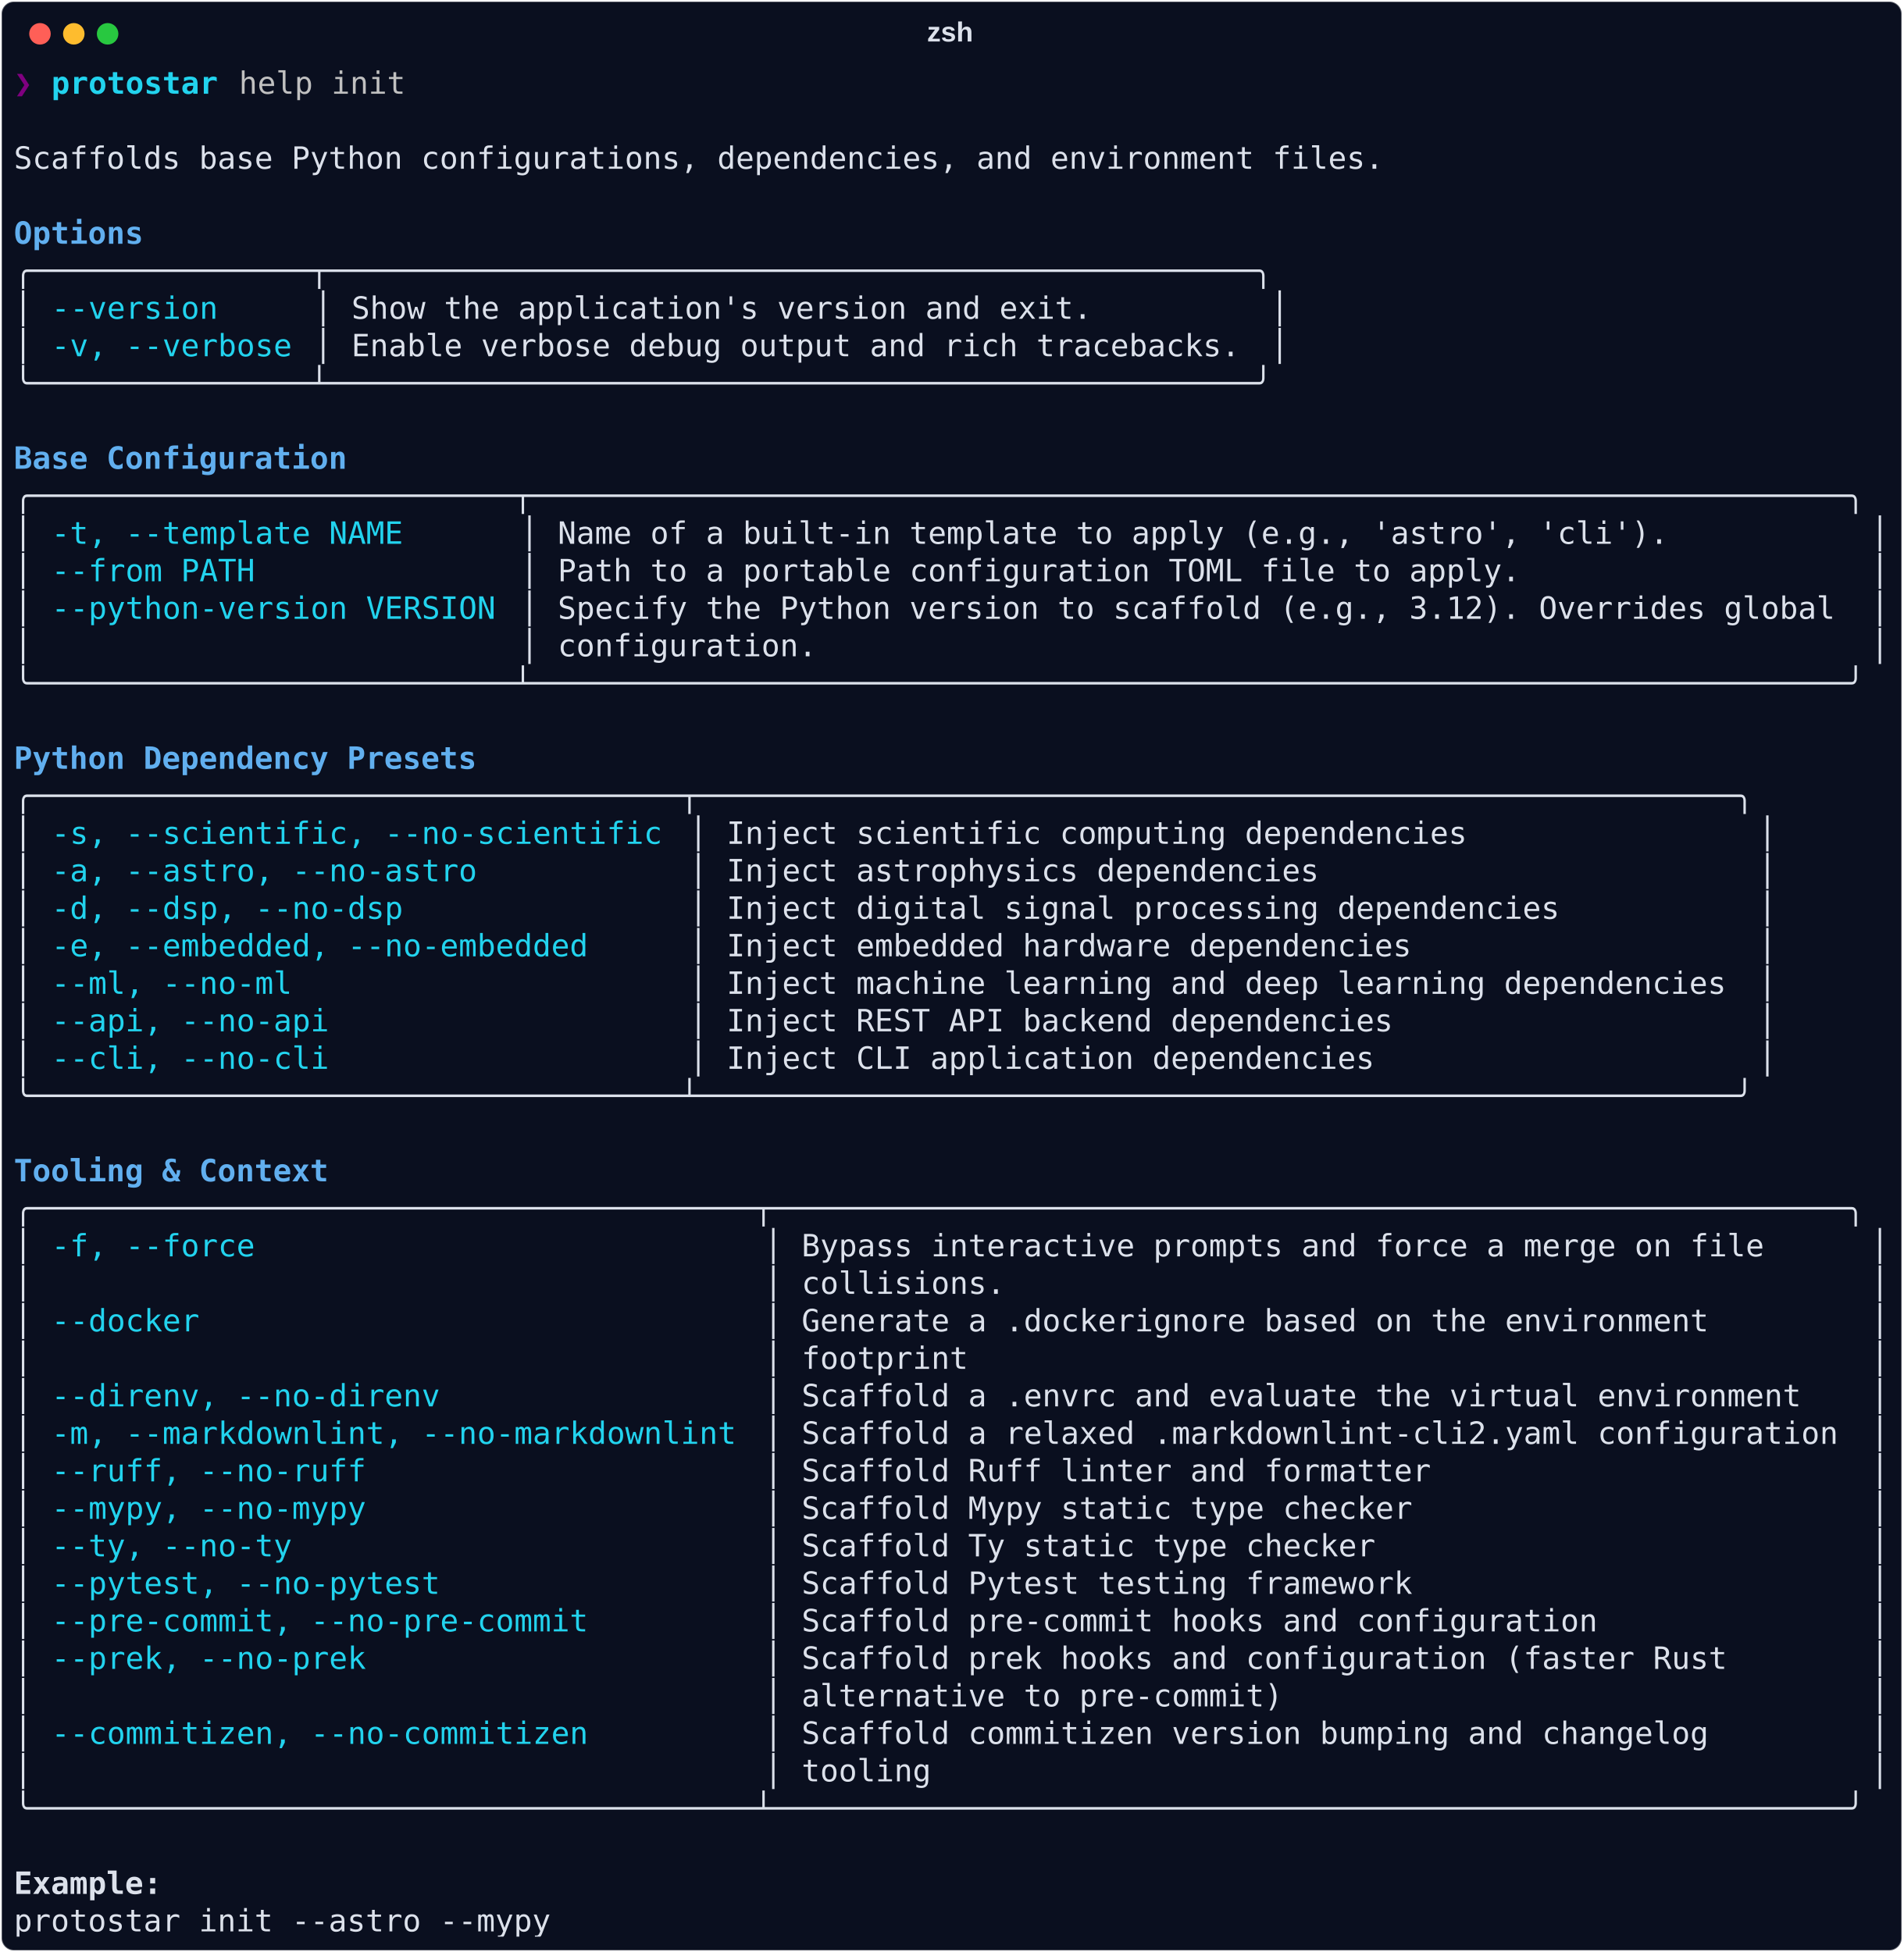
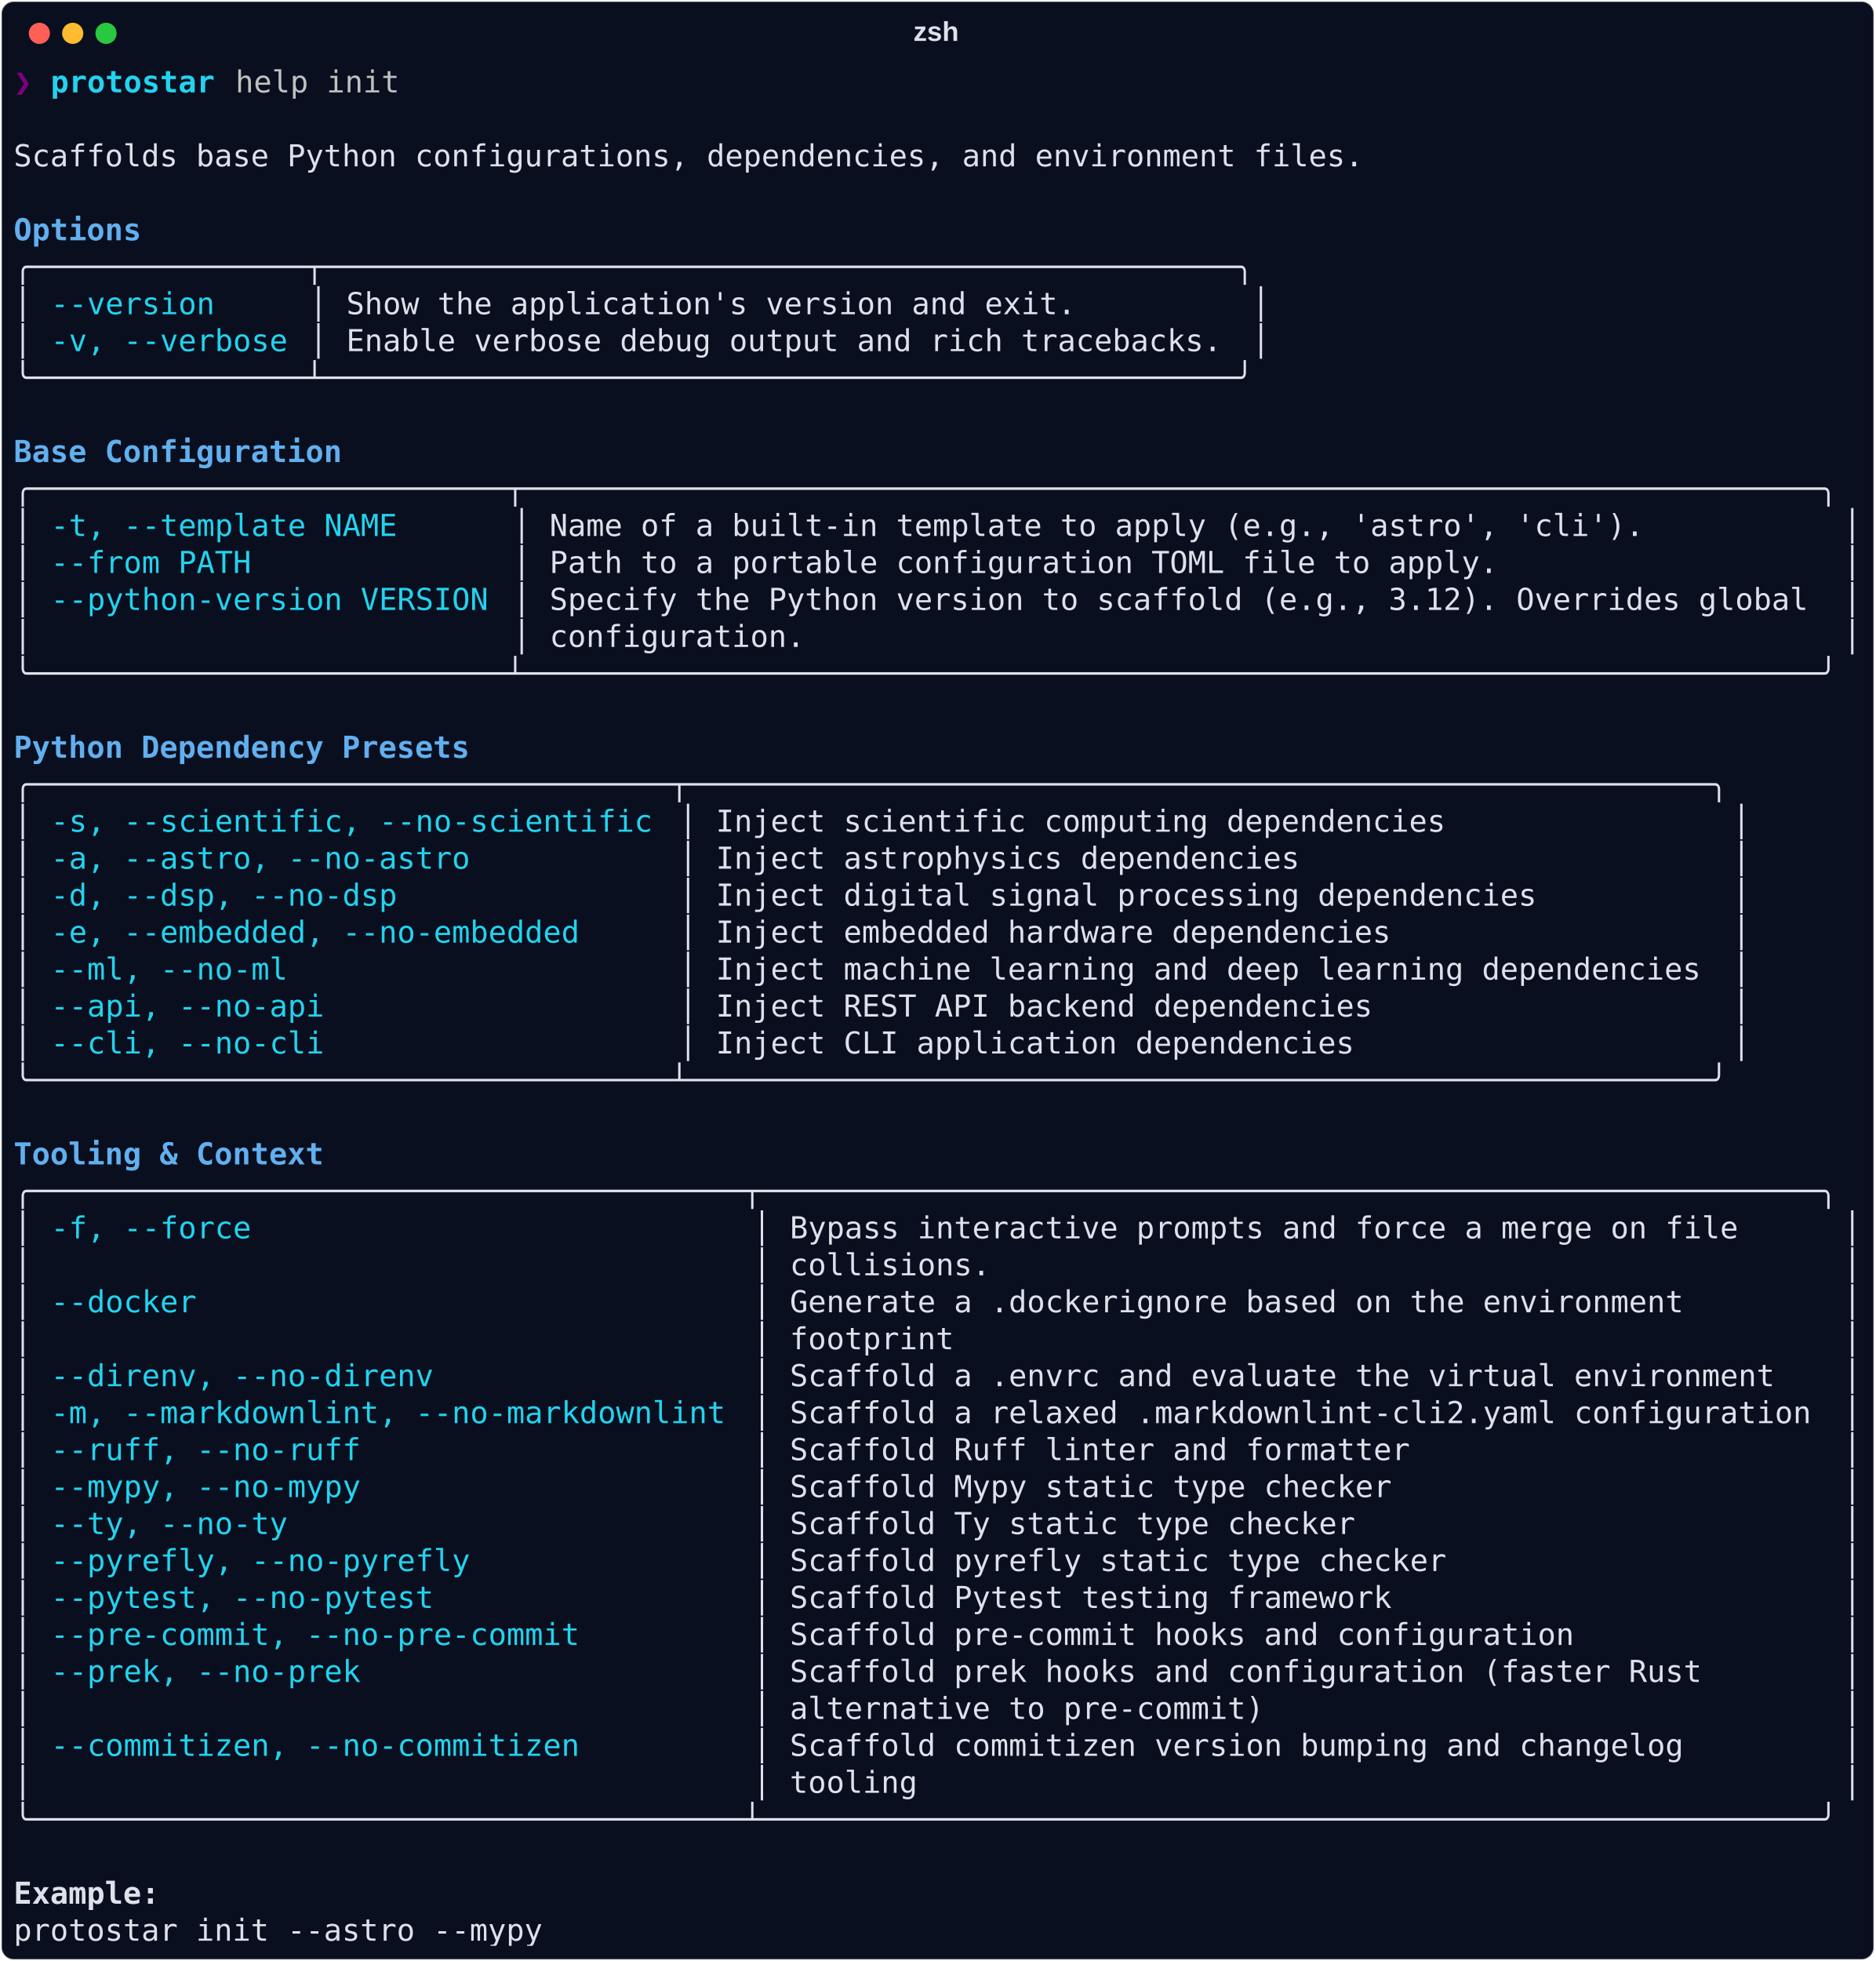
- <svg xmlns="http://www.w3.org/2000/svg" class="rich-terminal" viewBox="0 0 1238 1270.0">
+ <svg xmlns="http://www.w3.org/2000/svg" class="rich-terminal" viewBox="0 0 1238 1294.4">
  <style>

    @font-face {
        font-family: "Fira Code";
        src: local("FiraCode-Regular"),
                url("https://cdnjs.cloudflare.com/ajax/libs/firacode/6.2.0/woff2/FiraCode-Regular.woff2") format("woff2"),
                url("https://cdnjs.cloudflare.com/ajax/libs/firacode/6.2.0/woff/FiraCode-Regular.woff") format("woff");
        font-style: normal;
        font-weight: 400;
    }
    @font-face {
        font-family: "Fira Code";
        src: local("FiraCode-Bold"),
                url("https://cdnjs.cloudflare.com/ajax/libs/firacode/6.2.0/woff2/FiraCode-Bold.woff2") format("woff2"),
                url("https://cdnjs.cloudflare.com/ajax/libs/firacode/6.2.0/woff/FiraCode-Bold.woff") format("woff");
        font-style: bold;
        font-weight: 700;
    }

    .cli_init_help-matrix {
        font-family: Fira Code, monospace;
        font-size: 20px;
        line-height: 24.4px;
        font-variant-east-asian: full-width;
    }

    .cli_init_help-title {
        font-size: 18px;
        font-weight: bold;
        font-family: arial;
    }

    .cli_init_help-r1 { fill: #800080;font-weight: bold }
.cli_init_help-r2 { fill: #22d3ee;font-weight: bold }
.cli_init_help-r3 { fill: #c0c0c0 }
.cli_init_help-r4 { fill: #dce1eb }
.cli_init_help-r5 { fill: #61afef;font-weight: bold }
.cli_init_help-r6 { fill: #22d3ee }
.cli_init_help-r7 { fill: #dce1eb;font-weight: bold }
    </style>
  <defs>
    <clipPath id="cli_init_help-clip-terminal">
-       <rect x="0" y="0" width="1219.0" height="1219.0" />
+       <rect x="0" y="0" width="1219.0" height="1243.4" />
    </clipPath>
    <clipPath id="cli_init_help-line-0">
      <rect x="0" y="1.5" width="1220" height="24.65" />
    </clipPath>
    <clipPath id="cli_init_help-line-1">
      <rect x="0" y="25.9" width="1220" height="24.65" />
    </clipPath>
    <clipPath id="cli_init_help-line-2">
      <rect x="0" y="50.3" width="1220" height="24.65" />
    </clipPath>
    <clipPath id="cli_init_help-line-3">
      <rect x="0" y="74.7" width="1220" height="24.65" />
    </clipPath>
    <clipPath id="cli_init_help-line-4">
      <rect x="0" y="99.1" width="1220" height="24.65" />
    </clipPath>
    <clipPath id="cli_init_help-line-5">
      <rect x="0" y="123.5" width="1220" height="24.65" />
    </clipPath>
    <clipPath id="cli_init_help-line-6">
      <rect x="0" y="147.9" width="1220" height="24.65" />
    </clipPath>
    <clipPath id="cli_init_help-line-7">
      <rect x="0" y="172.3" width="1220" height="24.65" />
    </clipPath>
    <clipPath id="cli_init_help-line-8">
      <rect x="0" y="196.7" width="1220" height="24.65" />
    </clipPath>
    <clipPath id="cli_init_help-line-9">
      <rect x="0" y="221.1" width="1220" height="24.65" />
    </clipPath>
    <clipPath id="cli_init_help-line-10">
      <rect x="0" y="245.5" width="1220" height="24.65" />
    </clipPath>
    <clipPath id="cli_init_help-line-11">
      <rect x="0" y="269.9" width="1220" height="24.65" />
    </clipPath>
    <clipPath id="cli_init_help-line-12">
      <rect x="0" y="294.3" width="1220" height="24.65" />
    </clipPath>
    <clipPath id="cli_init_help-line-13">
      <rect x="0" y="318.7" width="1220" height="24.65" />
    </clipPath>
    <clipPath id="cli_init_help-line-14">
      <rect x="0" y="343.1" width="1220" height="24.65" />
    </clipPath>
    <clipPath id="cli_init_help-line-15">
      <rect x="0" y="367.5" width="1220" height="24.65" />
    </clipPath>
    <clipPath id="cli_init_help-line-16">
      <rect x="0" y="391.9" width="1220" height="24.65" />
    </clipPath>
    <clipPath id="cli_init_help-line-17">
      <rect x="0" y="416.3" width="1220" height="24.65" />
    </clipPath>
    <clipPath id="cli_init_help-line-18">
      <rect x="0" y="440.7" width="1220" height="24.65" />
    </clipPath>
    <clipPath id="cli_init_help-line-19">
      <rect x="0" y="465.1" width="1220" height="24.65" />
    </clipPath>
    <clipPath id="cli_init_help-line-20">
      <rect x="0" y="489.5" width="1220" height="24.65" />
    </clipPath>
    <clipPath id="cli_init_help-line-21">
      <rect x="0" y="513.9" width="1220" height="24.65" />
    </clipPath>
    <clipPath id="cli_init_help-line-22">
      <rect x="0" y="538.3" width="1220" height="24.65" />
    </clipPath>
    <clipPath id="cli_init_help-line-23">
      <rect x="0" y="562.7" width="1220" height="24.65" />
    </clipPath>
    <clipPath id="cli_init_help-line-24">
      <rect x="0" y="587.1" width="1220" height="24.65" />
    </clipPath>
    <clipPath id="cli_init_help-line-25">
      <rect x="0" y="611.5" width="1220" height="24.65" />
    </clipPath>
    <clipPath id="cli_init_help-line-26">
      <rect x="0" y="635.9" width="1220" height="24.65" />
    </clipPath>
    <clipPath id="cli_init_help-line-27">
      <rect x="0" y="660.3" width="1220" height="24.65" />
    </clipPath>
    <clipPath id="cli_init_help-line-28">
      <rect x="0" y="684.7" width="1220" height="24.65" />
    </clipPath>
    <clipPath id="cli_init_help-line-29">
      <rect x="0" y="709.1" width="1220" height="24.65" />
    </clipPath>
    <clipPath id="cli_init_help-line-30">
      <rect x="0" y="733.5" width="1220" height="24.65" />
    </clipPath>
    <clipPath id="cli_init_help-line-31">
      <rect x="0" y="757.9" width="1220" height="24.65" />
    </clipPath>
    <clipPath id="cli_init_help-line-32">
      <rect x="0" y="782.3" width="1220" height="24.65" />
    </clipPath>
    <clipPath id="cli_init_help-line-33">
      <rect x="0" y="806.7" width="1220" height="24.65" />
    </clipPath>
    <clipPath id="cli_init_help-line-34">
      <rect x="0" y="831.1" width="1220" height="24.65" />
    </clipPath>
    <clipPath id="cli_init_help-line-35">
      <rect x="0" y="855.5" width="1220" height="24.65" />
    </clipPath>
    <clipPath id="cli_init_help-line-36">
      <rect x="0" y="879.9" width="1220" height="24.65" />
    </clipPath>
    <clipPath id="cli_init_help-line-37">
      <rect x="0" y="904.3" width="1220" height="24.65" />
    </clipPath>
    <clipPath id="cli_init_help-line-38">
      <rect x="0" y="928.7" width="1220" height="24.65" />
    </clipPath>
    <clipPath id="cli_init_help-line-39">
      <rect x="0" y="953.1" width="1220" height="24.65" />
    </clipPath>
    <clipPath id="cli_init_help-line-40">
      <rect x="0" y="977.5" width="1220" height="24.65" />
    </clipPath>
    <clipPath id="cli_init_help-line-41">
      <rect x="0" y="1001.9" width="1220" height="24.65" />
    </clipPath>
    <clipPath id="cli_init_help-line-42">
      <rect x="0" y="1026.3" width="1220" height="24.65" />
    </clipPath>
    <clipPath id="cli_init_help-line-43">
      <rect x="0" y="1050.7" width="1220" height="24.65" />
    </clipPath>
    <clipPath id="cli_init_help-line-44">
      <rect x="0" y="1075.1" width="1220" height="24.65" />
    </clipPath>
    <clipPath id="cli_init_help-line-45">
      <rect x="0" y="1099.5" width="1220" height="24.65" />
    </clipPath>
    <clipPath id="cli_init_help-line-46">
      <rect x="0" y="1123.9" width="1220" height="24.65" />
    </clipPath>
    <clipPath id="cli_init_help-line-47">
      <rect x="0" y="1148.3" width="1220" height="24.65" />
    </clipPath>
    <clipPath id="cli_init_help-line-48">
      <rect x="0" y="1172.7" width="1220" height="24.65" />
    </clipPath>
+     <clipPath id="cli_init_help-line-49">
+       <rect x="0" y="1197.1" width="1220" height="24.65" />
+     </clipPath>
  </defs>
-   <rect fill="#0a0f1f" stroke="rgba(255,255,255,0.35)" stroke-width="1" x="1" y="1" width="1236" height="1268" rx="8" />
+   <rect fill="#0a0f1f" stroke="rgba(255,255,255,0.35)" stroke-width="1" x="1" y="1" width="1236" height="1292.4" rx="8" />
  <text class="cli_init_help-title" fill="#dce1eb" text-anchor="middle" x="618" y="27">zsh</text>
  <g transform="translate(26,22)">
    <circle cx="0" cy="0" r="7" fill="#ff5f57" />
    <circle cx="22" cy="0" r="7" fill="#febc2e" />
    <circle cx="44" cy="0" r="7" fill="#28c840" />
  </g>
  <g transform="translate(9, 41)" clip-path="url(#cli_init_help-clip-terminal)">
    <g class="cli_init_help-matrix">
      <text class="cli_init_help-r1" x="0" y="20" textLength="24.4" clip-path="url(#cli_init_help-line-0)">❯ </text>
      <text class="cli_init_help-r2" x="24.4" y="20" textLength="122" clip-path="url(#cli_init_help-line-0)">protostar </text>
      <text class="cli_init_help-r3" x="146.4" y="20" textLength="109.8" clip-path="url(#cli_init_help-line-0)">help init</text>
      <text class="cli_init_help-r4" x="1220" y="20" textLength="12.2" clip-path="url(#cli_init_help-line-0)">
</text>
      <text class="cli_init_help-r4" x="1220" y="44.4" textLength="12.2" clip-path="url(#cli_init_help-line-1)">
</text>
      <text class="cli_init_help-r4" x="0" y="68.8" textLength="902.8" clip-path="url(#cli_init_help-line-2)">Scaffolds base Python configurations, dependencies, and environment files.</text>
      <text class="cli_init_help-r4" x="1220" y="68.8" textLength="12.2" clip-path="url(#cli_init_help-line-2)">
</text>
      <text class="cli_init_help-r4" x="1220" y="93.2" textLength="12.2" clip-path="url(#cli_init_help-line-3)">
</text>
      <text class="cli_init_help-r5" x="0" y="117.6" textLength="829.6" clip-path="url(#cli_init_help-line-4)">Options                                                             </text>
      <text class="cli_init_help-r4" x="1220" y="117.6" textLength="12.2" clip-path="url(#cli_init_help-line-4)">
</text>
      <text class="cli_init_help-r4" x="0" y="142" textLength="829.6" clip-path="url(#cli_init_help-line-5)">╭───────────────┬──────────────────────────────────────────────────╮</text>
      <text class="cli_init_help-r4" x="1220" y="142" textLength="12.2" clip-path="url(#cli_init_help-line-5)">
</text>
      <text class="cli_init_help-r4" x="0" y="166.4" textLength="12.2" clip-path="url(#cli_init_help-line-6)">│</text>
      <text class="cli_init_help-r6" x="24.4" y="166.4" textLength="158.6" clip-path="url(#cli_init_help-line-6)">--version    </text>
      <text class="cli_init_help-r4" x="195.2" y="166.4" textLength="12.2" clip-path="url(#cli_init_help-line-6)">│</text>
      <text class="cli_init_help-r4" x="219.6" y="166.4" textLength="585.6" clip-path="url(#cli_init_help-line-6)">Show the application's version and exit.        </text>
      <text class="cli_init_help-r4" x="817.4" y="166.4" textLength="12.2" clip-path="url(#cli_init_help-line-6)">│</text>
      <text class="cli_init_help-r4" x="1220" y="166.4" textLength="12.2" clip-path="url(#cli_init_help-line-6)">
</text>
      <text class="cli_init_help-r4" x="0" y="190.8" textLength="12.2" clip-path="url(#cli_init_help-line-7)">│</text>
      <text class="cli_init_help-r6" x="24.4" y="190.8" textLength="158.6" clip-path="url(#cli_init_help-line-7)">-v, --verbose</text>
      <text class="cli_init_help-r4" x="195.2" y="190.8" textLength="12.2" clip-path="url(#cli_init_help-line-7)">│</text>
      <text class="cli_init_help-r4" x="219.6" y="190.8" textLength="585.6" clip-path="url(#cli_init_help-line-7)">Enable verbose debug output and rich tracebacks.</text>
      <text class="cli_init_help-r4" x="817.4" y="190.8" textLength="12.2" clip-path="url(#cli_init_help-line-7)">│</text>
      <text class="cli_init_help-r4" x="1220" y="190.8" textLength="12.2" clip-path="url(#cli_init_help-line-7)">
</text>
      <text class="cli_init_help-r4" x="0" y="215.2" textLength="829.6" clip-path="url(#cli_init_help-line-8)">╰───────────────┴──────────────────────────────────────────────────╯</text>
      <text class="cli_init_help-r4" x="1220" y="215.2" textLength="12.2" clip-path="url(#cli_init_help-line-8)">
</text>
      <text class="cli_init_help-r4" x="1220" y="239.6" textLength="12.2" clip-path="url(#cli_init_help-line-9)">
</text>
      <text class="cli_init_help-r5" x="0" y="264" textLength="1220" clip-path="url(#cli_init_help-line-10)">Base Configuration                                                                                  </text>
      <text class="cli_init_help-r4" x="1220" y="264" textLength="12.2" clip-path="url(#cli_init_help-line-10)">
</text>
      <text class="cli_init_help-r4" x="0" y="288.4" textLength="1220" clip-path="url(#cli_init_help-line-11)">╭──────────────────────────┬───────────────────────────────────────────────────────────────────────╮</text>
      <text class="cli_init_help-r4" x="1220" y="288.4" textLength="12.2" clip-path="url(#cli_init_help-line-11)">
</text>
      <text class="cli_init_help-r4" x="0" y="312.8" textLength="12.2" clip-path="url(#cli_init_help-line-12)">│</text>
      <text class="cli_init_help-r6" x="24.4" y="312.8" textLength="292.8" clip-path="url(#cli_init_help-line-12)">-t, --template NAME     </text>
      <text class="cli_init_help-r4" x="329.4" y="312.8" textLength="12.2" clip-path="url(#cli_init_help-line-12)">│</text>
      <text class="cli_init_help-r4" x="353.8" y="312.8" textLength="841.8" clip-path="url(#cli_init_help-line-12)">Name of a built-in template to apply (e.g., 'astro', 'cli').         </text>
      <text class="cli_init_help-r4" x="1207.8" y="312.8" textLength="12.2" clip-path="url(#cli_init_help-line-12)">│</text>
      <text class="cli_init_help-r4" x="1220" y="312.8" textLength="12.2" clip-path="url(#cli_init_help-line-12)">
</text>
      <text class="cli_init_help-r4" x="0" y="337.2" textLength="12.2" clip-path="url(#cli_init_help-line-13)">│</text>
      <text class="cli_init_help-r6" x="24.4" y="337.2" textLength="292.8" clip-path="url(#cli_init_help-line-13)">--from PATH             </text>
      <text class="cli_init_help-r4" x="329.4" y="337.2" textLength="12.2" clip-path="url(#cli_init_help-line-13)">│</text>
      <text class="cli_init_help-r4" x="353.8" y="337.2" textLength="841.8" clip-path="url(#cli_init_help-line-13)">Path to a portable configuration TOML file to apply.                 </text>
      <text class="cli_init_help-r4" x="1207.8" y="337.2" textLength="12.2" clip-path="url(#cli_init_help-line-13)">│</text>
      <text class="cli_init_help-r4" x="1220" y="337.2" textLength="12.2" clip-path="url(#cli_init_help-line-13)">
</text>
      <text class="cli_init_help-r4" x="0" y="361.6" textLength="12.2" clip-path="url(#cli_init_help-line-14)">│</text>
      <text class="cli_init_help-r6" x="24.4" y="361.6" textLength="292.8" clip-path="url(#cli_init_help-line-14)">--python-version VERSION</text>
      <text class="cli_init_help-r4" x="329.4" y="361.6" textLength="12.2" clip-path="url(#cli_init_help-line-14)">│</text>
      <text class="cli_init_help-r4" x="353.8" y="361.6" textLength="841.8" clip-path="url(#cli_init_help-line-14)">Specify the Python version to scaffold (e.g., 3.12). Overrides global</text>
      <text class="cli_init_help-r4" x="1207.8" y="361.6" textLength="12.2" clip-path="url(#cli_init_help-line-14)">│</text>
      <text class="cli_init_help-r4" x="1220" y="361.6" textLength="12.2" clip-path="url(#cli_init_help-line-14)">
</text>
      <text class="cli_init_help-r4" x="0" y="386" textLength="12.2" clip-path="url(#cli_init_help-line-15)">│</text>
      <text class="cli_init_help-r4" x="329.4" y="386" textLength="12.2" clip-path="url(#cli_init_help-line-15)">│</text>
      <text class="cli_init_help-r4" x="353.8" y="386" textLength="841.8" clip-path="url(#cli_init_help-line-15)">configuration.                                                       </text>
      <text class="cli_init_help-r4" x="1207.8" y="386" textLength="12.2" clip-path="url(#cli_init_help-line-15)">│</text>
      <text class="cli_init_help-r4" x="1220" y="386" textLength="12.2" clip-path="url(#cli_init_help-line-15)">
</text>
      <text class="cli_init_help-r4" x="0" y="410.4" textLength="1220" clip-path="url(#cli_init_help-line-16)">╰──────────────────────────┴───────────────────────────────────────────────────────────────────────╯</text>
      <text class="cli_init_help-r4" x="1220" y="410.4" textLength="12.2" clip-path="url(#cli_init_help-line-16)">
</text>
      <text class="cli_init_help-r4" x="1220" y="434.8" textLength="12.2" clip-path="url(#cli_init_help-line-17)">
</text>
      <text class="cli_init_help-r5" x="0" y="459.2" textLength="1146.8" clip-path="url(#cli_init_help-line-18)">Python Dependency Presets                                                                     </text>
      <text class="cli_init_help-r4" x="1220" y="459.2" textLength="12.2" clip-path="url(#cli_init_help-line-18)">
</text>
      <text class="cli_init_help-r4" x="0" y="483.6" textLength="1146.8" clip-path="url(#cli_init_help-line-19)">╭───────────────────────────────────┬────────────────────────────────────────────────────────╮</text>
      <text class="cli_init_help-r4" x="1220" y="483.6" textLength="12.2" clip-path="url(#cli_init_help-line-19)">
</text>
      <text class="cli_init_help-r4" x="0" y="508" textLength="12.2" clip-path="url(#cli_init_help-line-20)">│</text>
      <text class="cli_init_help-r6" x="24.4" y="508" textLength="402.6" clip-path="url(#cli_init_help-line-20)">-s, --scientific, --no-scientific</text>
      <text class="cli_init_help-r4" x="439.2" y="508" textLength="12.2" clip-path="url(#cli_init_help-line-20)">│</text>
      <text class="cli_init_help-r4" x="463.6" y="508" textLength="658.8" clip-path="url(#cli_init_help-line-20)">Inject scientific computing dependencies              </text>
      <text class="cli_init_help-r4" x="1134.6" y="508" textLength="12.2" clip-path="url(#cli_init_help-line-20)">│</text>
      <text class="cli_init_help-r4" x="1220" y="508" textLength="12.2" clip-path="url(#cli_init_help-line-20)">
</text>
      <text class="cli_init_help-r4" x="0" y="532.4" textLength="12.2" clip-path="url(#cli_init_help-line-21)">│</text>
      <text class="cli_init_help-r6" x="24.4" y="532.4" textLength="402.6" clip-path="url(#cli_init_help-line-21)">-a, --astro, --no-astro          </text>
      <text class="cli_init_help-r4" x="439.2" y="532.4" textLength="12.2" clip-path="url(#cli_init_help-line-21)">│</text>
      <text class="cli_init_help-r4" x="463.6" y="532.4" textLength="658.8" clip-path="url(#cli_init_help-line-21)">Inject astrophysics dependencies                      </text>
      <text class="cli_init_help-r4" x="1134.6" y="532.4" textLength="12.2" clip-path="url(#cli_init_help-line-21)">│</text>
      <text class="cli_init_help-r4" x="1220" y="532.4" textLength="12.2" clip-path="url(#cli_init_help-line-21)">
</text>
      <text class="cli_init_help-r4" x="0" y="556.8" textLength="12.2" clip-path="url(#cli_init_help-line-22)">│</text>
      <text class="cli_init_help-r6" x="24.4" y="556.8" textLength="402.6" clip-path="url(#cli_init_help-line-22)">-d, --dsp, --no-dsp              </text>
      <text class="cli_init_help-r4" x="439.2" y="556.8" textLength="12.2" clip-path="url(#cli_init_help-line-22)">│</text>
      <text class="cli_init_help-r4" x="463.6" y="556.8" textLength="658.8" clip-path="url(#cli_init_help-line-22)">Inject digital signal processing dependencies         </text>
      <text class="cli_init_help-r4" x="1134.6" y="556.8" textLength="12.2" clip-path="url(#cli_init_help-line-22)">│</text>
      <text class="cli_init_help-r4" x="1220" y="556.8" textLength="12.2" clip-path="url(#cli_init_help-line-22)">
</text>
      <text class="cli_init_help-r4" x="0" y="581.2" textLength="12.2" clip-path="url(#cli_init_help-line-23)">│</text>
      <text class="cli_init_help-r6" x="24.4" y="581.2" textLength="402.6" clip-path="url(#cli_init_help-line-23)">-e, --embedded, --no-embedded    </text>
      <text class="cli_init_help-r4" x="439.2" y="581.2" textLength="12.2" clip-path="url(#cli_init_help-line-23)">│</text>
      <text class="cli_init_help-r4" x="463.6" y="581.2" textLength="658.8" clip-path="url(#cli_init_help-line-23)">Inject embedded hardware dependencies                 </text>
      <text class="cli_init_help-r4" x="1134.6" y="581.2" textLength="12.2" clip-path="url(#cli_init_help-line-23)">│</text>
      <text class="cli_init_help-r4" x="1220" y="581.2" textLength="12.2" clip-path="url(#cli_init_help-line-23)">
</text>
      <text class="cli_init_help-r4" x="0" y="605.6" textLength="12.2" clip-path="url(#cli_init_help-line-24)">│</text>
      <text class="cli_init_help-r6" x="24.4" y="605.6" textLength="402.6" clip-path="url(#cli_init_help-line-24)">--ml, --no-ml                    </text>
      <text class="cli_init_help-r4" x="439.2" y="605.6" textLength="12.2" clip-path="url(#cli_init_help-line-24)">│</text>
      <text class="cli_init_help-r4" x="463.6" y="605.6" textLength="658.8" clip-path="url(#cli_init_help-line-24)">Inject machine learning and deep learning dependencies</text>
      <text class="cli_init_help-r4" x="1134.6" y="605.6" textLength="12.2" clip-path="url(#cli_init_help-line-24)">│</text>
      <text class="cli_init_help-r4" x="1220" y="605.6" textLength="12.2" clip-path="url(#cli_init_help-line-24)">
</text>
      <text class="cli_init_help-r4" x="0" y="630" textLength="12.2" clip-path="url(#cli_init_help-line-25)">│</text>
      <text class="cli_init_help-r6" x="24.4" y="630" textLength="402.6" clip-path="url(#cli_init_help-line-25)">--api, --no-api                  </text>
      <text class="cli_init_help-r4" x="439.2" y="630" textLength="12.2" clip-path="url(#cli_init_help-line-25)">│</text>
      <text class="cli_init_help-r4" x="463.6" y="630" textLength="658.8" clip-path="url(#cli_init_help-line-25)">Inject REST API backend dependencies                  </text>
      <text class="cli_init_help-r4" x="1134.6" y="630" textLength="12.2" clip-path="url(#cli_init_help-line-25)">│</text>
      <text class="cli_init_help-r4" x="1220" y="630" textLength="12.2" clip-path="url(#cli_init_help-line-25)">
</text>
      <text class="cli_init_help-r4" x="0" y="654.4" textLength="12.2" clip-path="url(#cli_init_help-line-26)">│</text>
      <text class="cli_init_help-r6" x="24.4" y="654.4" textLength="402.6" clip-path="url(#cli_init_help-line-26)">--cli, --no-cli                  </text>
      <text class="cli_init_help-r4" x="439.2" y="654.4" textLength="12.2" clip-path="url(#cli_init_help-line-26)">│</text>
      <text class="cli_init_help-r4" x="463.6" y="654.4" textLength="658.8" clip-path="url(#cli_init_help-line-26)">Inject CLI application dependencies                   </text>
      <text class="cli_init_help-r4" x="1134.6" y="654.4" textLength="12.2" clip-path="url(#cli_init_help-line-26)">│</text>
      <text class="cli_init_help-r4" x="1220" y="654.4" textLength="12.2" clip-path="url(#cli_init_help-line-26)">
</text>
      <text class="cli_init_help-r4" x="0" y="678.8" textLength="1146.8" clip-path="url(#cli_init_help-line-27)">╰───────────────────────────────────┴────────────────────────────────────────────────────────╯</text>
      <text class="cli_init_help-r4" x="1220" y="678.8" textLength="12.2" clip-path="url(#cli_init_help-line-27)">
</text>
      <text class="cli_init_help-r4" x="1220" y="703.2" textLength="12.2" clip-path="url(#cli_init_help-line-28)">
</text>
      <text class="cli_init_help-r5" x="0" y="727.6" textLength="1220" clip-path="url(#cli_init_help-line-29)">Tooling &amp; Context                                                                                   </text>
      <text class="cli_init_help-r4" x="1220" y="727.6" textLength="12.2" clip-path="url(#cli_init_help-line-29)">
</text>
      <text class="cli_init_help-r4" x="0" y="752" textLength="1220" clip-path="url(#cli_init_help-line-30)">╭───────────────────────────────────────┬──────────────────────────────────────────────────────────╮</text>
      <text class="cli_init_help-r4" x="1220" y="752" textLength="12.2" clip-path="url(#cli_init_help-line-30)">
</text>
      <text class="cli_init_help-r4" x="0" y="776.4" textLength="12.2" clip-path="url(#cli_init_help-line-31)">│</text>
      <text class="cli_init_help-r6" x="24.4" y="776.4" textLength="451.4" clip-path="url(#cli_init_help-line-31)">-f, --force                          </text>
      <text class="cli_init_help-r4" x="488" y="776.4" textLength="12.2" clip-path="url(#cli_init_help-line-31)">│</text>
      <text class="cli_init_help-r4" x="512.4" y="776.4" textLength="683.2" clip-path="url(#cli_init_help-line-31)">Bypass interactive prompts and force a merge on file    </text>
      <text class="cli_init_help-r4" x="1207.8" y="776.4" textLength="12.2" clip-path="url(#cli_init_help-line-31)">│</text>
      <text class="cli_init_help-r4" x="1220" y="776.4" textLength="12.2" clip-path="url(#cli_init_help-line-31)">
</text>
      <text class="cli_init_help-r4" x="0" y="800.8" textLength="12.2" clip-path="url(#cli_init_help-line-32)">│</text>
      <text class="cli_init_help-r4" x="488" y="800.8" textLength="12.2" clip-path="url(#cli_init_help-line-32)">│</text>
      <text class="cli_init_help-r4" x="512.4" y="800.8" textLength="683.2" clip-path="url(#cli_init_help-line-32)">collisions.                                             </text>
      <text class="cli_init_help-r4" x="1207.8" y="800.8" textLength="12.2" clip-path="url(#cli_init_help-line-32)">│</text>
      <text class="cli_init_help-r4" x="1220" y="800.8" textLength="12.2" clip-path="url(#cli_init_help-line-32)">
</text>
      <text class="cli_init_help-r4" x="0" y="825.2" textLength="12.2" clip-path="url(#cli_init_help-line-33)">│</text>
      <text class="cli_init_help-r6" x="24.4" y="825.2" textLength="451.4" clip-path="url(#cli_init_help-line-33)">--docker                             </text>
      <text class="cli_init_help-r4" x="488" y="825.2" textLength="12.2" clip-path="url(#cli_init_help-line-33)">│</text>
      <text class="cli_init_help-r4" x="512.4" y="825.2" textLength="683.2" clip-path="url(#cli_init_help-line-33)">Generate a .dockerignore based on the environment       </text>
      <text class="cli_init_help-r4" x="1207.8" y="825.2" textLength="12.2" clip-path="url(#cli_init_help-line-33)">│</text>
      <text class="cli_init_help-r4" x="1220" y="825.2" textLength="12.2" clip-path="url(#cli_init_help-line-33)">
</text>
      <text class="cli_init_help-r4" x="0" y="849.6" textLength="12.2" clip-path="url(#cli_init_help-line-34)">│</text>
      <text class="cli_init_help-r4" x="488" y="849.6" textLength="12.2" clip-path="url(#cli_init_help-line-34)">│</text>
      <text class="cli_init_help-r4" x="512.4" y="849.6" textLength="683.2" clip-path="url(#cli_init_help-line-34)">footprint                                               </text>
      <text class="cli_init_help-r4" x="1207.8" y="849.6" textLength="12.2" clip-path="url(#cli_init_help-line-34)">│</text>
      <text class="cli_init_help-r4" x="1220" y="849.6" textLength="12.2" clip-path="url(#cli_init_help-line-34)">
</text>
      <text class="cli_init_help-r4" x="0" y="874" textLength="12.2" clip-path="url(#cli_init_help-line-35)">│</text>
      <text class="cli_init_help-r6" x="24.4" y="874" textLength="451.4" clip-path="url(#cli_init_help-line-35)">--direnv, --no-direnv                </text>
      <text class="cli_init_help-r4" x="488" y="874" textLength="12.2" clip-path="url(#cli_init_help-line-35)">│</text>
      <text class="cli_init_help-r4" x="512.4" y="874" textLength="683.2" clip-path="url(#cli_init_help-line-35)">Scaffold a .envrc and evaluate the virtual environment  </text>
      <text class="cli_init_help-r4" x="1207.8" y="874" textLength="12.2" clip-path="url(#cli_init_help-line-35)">│</text>
      <text class="cli_init_help-r4" x="1220" y="874" textLength="12.2" clip-path="url(#cli_init_help-line-35)">
</text>
      <text class="cli_init_help-r4" x="0" y="898.4" textLength="12.2" clip-path="url(#cli_init_help-line-36)">│</text>
      <text class="cli_init_help-r6" x="24.4" y="898.4" textLength="451.4" clip-path="url(#cli_init_help-line-36)">-m, --markdownlint, --no-markdownlint</text>
      <text class="cli_init_help-r4" x="488" y="898.4" textLength="12.2" clip-path="url(#cli_init_help-line-36)">│</text>
      <text class="cli_init_help-r4" x="512.4" y="898.4" textLength="683.2" clip-path="url(#cli_init_help-line-36)">Scaffold a relaxed .markdownlint-cli2.yaml configuration</text>
      <text class="cli_init_help-r4" x="1207.8" y="898.4" textLength="12.2" clip-path="url(#cli_init_help-line-36)">│</text>
      <text class="cli_init_help-r4" x="1220" y="898.4" textLength="12.2" clip-path="url(#cli_init_help-line-36)">
</text>
      <text class="cli_init_help-r4" x="0" y="922.8" textLength="12.2" clip-path="url(#cli_init_help-line-37)">│</text>
      <text class="cli_init_help-r6" x="24.4" y="922.8" textLength="451.4" clip-path="url(#cli_init_help-line-37)">--ruff, --no-ruff                    </text>
      <text class="cli_init_help-r4" x="488" y="922.8" textLength="12.2" clip-path="url(#cli_init_help-line-37)">│</text>
      <text class="cli_init_help-r4" x="512.4" y="922.8" textLength="683.2" clip-path="url(#cli_init_help-line-37)">Scaffold Ruff linter and formatter                      </text>
      <text class="cli_init_help-r4" x="1207.8" y="922.8" textLength="12.2" clip-path="url(#cli_init_help-line-37)">│</text>
      <text class="cli_init_help-r4" x="1220" y="922.8" textLength="12.2" clip-path="url(#cli_init_help-line-37)">
</text>
      <text class="cli_init_help-r4" x="0" y="947.2" textLength="12.2" clip-path="url(#cli_init_help-line-38)">│</text>
      <text class="cli_init_help-r6" x="24.4" y="947.2" textLength="451.4" clip-path="url(#cli_init_help-line-38)">--mypy, --no-mypy                    </text>
      <text class="cli_init_help-r4" x="488" y="947.2" textLength="12.2" clip-path="url(#cli_init_help-line-38)">│</text>
      <text class="cli_init_help-r4" x="512.4" y="947.2" textLength="683.2" clip-path="url(#cli_init_help-line-38)">Scaffold Mypy static type checker                       </text>
      <text class="cli_init_help-r4" x="1207.8" y="947.2" textLength="12.2" clip-path="url(#cli_init_help-line-38)">│</text>
      <text class="cli_init_help-r4" x="1220" y="947.2" textLength="12.2" clip-path="url(#cli_init_help-line-38)">
</text>
      <text class="cli_init_help-r4" x="0" y="971.6" textLength="12.2" clip-path="url(#cli_init_help-line-39)">│</text>
      <text class="cli_init_help-r6" x="24.4" y="971.6" textLength="451.4" clip-path="url(#cli_init_help-line-39)">--ty, --no-ty                        </text>
      <text class="cli_init_help-r4" x="488" y="971.6" textLength="12.2" clip-path="url(#cli_init_help-line-39)">│</text>
      <text class="cli_init_help-r4" x="512.4" y="971.6" textLength="683.2" clip-path="url(#cli_init_help-line-39)">Scaffold Ty static type checker                         </text>
      <text class="cli_init_help-r4" x="1207.8" y="971.6" textLength="12.2" clip-path="url(#cli_init_help-line-39)">│</text>
      <text class="cli_init_help-r4" x="1220" y="971.6" textLength="12.2" clip-path="url(#cli_init_help-line-39)">
</text>
      <text class="cli_init_help-r4" x="0" y="996" textLength="12.2" clip-path="url(#cli_init_help-line-40)">│</text>
-       <text class="cli_init_help-r6" x="24.4" y="996" textLength="451.4" clip-path="url(#cli_init_help-line-40)">--pytest, --no-pytest                </text>
+       <text class="cli_init_help-r6" x="24.4" y="996" textLength="451.4" clip-path="url(#cli_init_help-line-40)">--pyrefly, --no-pyrefly              </text>
      <text class="cli_init_help-r4" x="488" y="996" textLength="12.2" clip-path="url(#cli_init_help-line-40)">│</text>
-       <text class="cli_init_help-r4" x="512.4" y="996" textLength="683.2" clip-path="url(#cli_init_help-line-40)">Scaffold Pytest testing framework                       </text>
+       <text class="cli_init_help-r4" x="512.4" y="996" textLength="683.2" clip-path="url(#cli_init_help-line-40)">Scaffold pyrefly static type checker                    </text>
      <text class="cli_init_help-r4" x="1207.8" y="996" textLength="12.2" clip-path="url(#cli_init_help-line-40)">│</text>
      <text class="cli_init_help-r4" x="1220" y="996" textLength="12.2" clip-path="url(#cli_init_help-line-40)">
</text>
      <text class="cli_init_help-r4" x="0" y="1020.4" textLength="12.2" clip-path="url(#cli_init_help-line-41)">│</text>
-       <text class="cli_init_help-r6" x="24.4" y="1020.4" textLength="451.4" clip-path="url(#cli_init_help-line-41)">--pre-commit, --no-pre-commit        </text>
+       <text class="cli_init_help-r6" x="24.4" y="1020.4" textLength="451.4" clip-path="url(#cli_init_help-line-41)">--pytest, --no-pytest                </text>
      <text class="cli_init_help-r4" x="488" y="1020.4" textLength="12.2" clip-path="url(#cli_init_help-line-41)">│</text>
-       <text class="cli_init_help-r4" x="512.4" y="1020.4" textLength="683.2" clip-path="url(#cli_init_help-line-41)">Scaffold pre-commit hooks and configuration             </text>
+       <text class="cli_init_help-r4" x="512.4" y="1020.4" textLength="683.2" clip-path="url(#cli_init_help-line-41)">Scaffold Pytest testing framework                       </text>
      <text class="cli_init_help-r4" x="1207.8" y="1020.4" textLength="12.2" clip-path="url(#cli_init_help-line-41)">│</text>
      <text class="cli_init_help-r4" x="1220" y="1020.4" textLength="12.2" clip-path="url(#cli_init_help-line-41)">
</text>
      <text class="cli_init_help-r4" x="0" y="1044.8" textLength="12.2" clip-path="url(#cli_init_help-line-42)">│</text>
-       <text class="cli_init_help-r6" x="24.4" y="1044.8" textLength="451.4" clip-path="url(#cli_init_help-line-42)">--prek, --no-prek                    </text>
+       <text class="cli_init_help-r6" x="24.4" y="1044.8" textLength="451.4" clip-path="url(#cli_init_help-line-42)">--pre-commit, --no-pre-commit        </text>
      <text class="cli_init_help-r4" x="488" y="1044.8" textLength="12.2" clip-path="url(#cli_init_help-line-42)">│</text>
-       <text class="cli_init_help-r4" x="512.4" y="1044.8" textLength="683.2" clip-path="url(#cli_init_help-line-42)">Scaffold prek hooks and configuration (faster Rust      </text>
+       <text class="cli_init_help-r4" x="512.4" y="1044.8" textLength="683.2" clip-path="url(#cli_init_help-line-42)">Scaffold pre-commit hooks and configuration             </text>
      <text class="cli_init_help-r4" x="1207.8" y="1044.8" textLength="12.2" clip-path="url(#cli_init_help-line-42)">│</text>
      <text class="cli_init_help-r4" x="1220" y="1044.8" textLength="12.2" clip-path="url(#cli_init_help-line-42)">
</text>
      <text class="cli_init_help-r4" x="0" y="1069.2" textLength="12.2" clip-path="url(#cli_init_help-line-43)">│</text>
+       <text class="cli_init_help-r6" x="24.4" y="1069.2" textLength="451.4" clip-path="url(#cli_init_help-line-43)">--prek, --no-prek                    </text>
      <text class="cli_init_help-r4" x="488" y="1069.2" textLength="12.2" clip-path="url(#cli_init_help-line-43)">│</text>
-       <text class="cli_init_help-r4" x="512.4" y="1069.2" textLength="683.2" clip-path="url(#cli_init_help-line-43)">alternative to pre-commit)                              </text>
+       <text class="cli_init_help-r4" x="512.4" y="1069.2" textLength="683.2" clip-path="url(#cli_init_help-line-43)">Scaffold prek hooks and configuration (faster Rust      </text>
      <text class="cli_init_help-r4" x="1207.8" y="1069.2" textLength="12.2" clip-path="url(#cli_init_help-line-43)">│</text>
      <text class="cli_init_help-r4" x="1220" y="1069.2" textLength="12.2" clip-path="url(#cli_init_help-line-43)">
</text>
      <text class="cli_init_help-r4" x="0" y="1093.6" textLength="12.2" clip-path="url(#cli_init_help-line-44)">│</text>
-       <text class="cli_init_help-r6" x="24.4" y="1093.6" textLength="451.4" clip-path="url(#cli_init_help-line-44)">--commitizen, --no-commitizen        </text>
      <text class="cli_init_help-r4" x="488" y="1093.6" textLength="12.2" clip-path="url(#cli_init_help-line-44)">│</text>
-       <text class="cli_init_help-r4" x="512.4" y="1093.6" textLength="683.2" clip-path="url(#cli_init_help-line-44)">Scaffold commitizen version bumping and changelog       </text>
+       <text class="cli_init_help-r4" x="512.4" y="1093.6" textLength="683.2" clip-path="url(#cli_init_help-line-44)">alternative to pre-commit)                              </text>
      <text class="cli_init_help-r4" x="1207.8" y="1093.6" textLength="12.2" clip-path="url(#cli_init_help-line-44)">│</text>
      <text class="cli_init_help-r4" x="1220" y="1093.6" textLength="12.2" clip-path="url(#cli_init_help-line-44)">
</text>
      <text class="cli_init_help-r4" x="0" y="1118" textLength="12.2" clip-path="url(#cli_init_help-line-45)">│</text>
+       <text class="cli_init_help-r6" x="24.4" y="1118" textLength="451.4" clip-path="url(#cli_init_help-line-45)">--commitizen, --no-commitizen        </text>
      <text class="cli_init_help-r4" x="488" y="1118" textLength="12.2" clip-path="url(#cli_init_help-line-45)">│</text>
-       <text class="cli_init_help-r4" x="512.4" y="1118" textLength="683.2" clip-path="url(#cli_init_help-line-45)">tooling                                                 </text>
+       <text class="cli_init_help-r4" x="512.4" y="1118" textLength="683.2" clip-path="url(#cli_init_help-line-45)">Scaffold commitizen version bumping and changelog       </text>
      <text class="cli_init_help-r4" x="1207.8" y="1118" textLength="12.2" clip-path="url(#cli_init_help-line-45)">│</text>
      <text class="cli_init_help-r4" x="1220" y="1118" textLength="12.2" clip-path="url(#cli_init_help-line-45)">
</text>
-       <text class="cli_init_help-r4" x="0" y="1142.4" textLength="1220" clip-path="url(#cli_init_help-line-46)">╰───────────────────────────────────────┴──────────────────────────────────────────────────────────╯</text>
+       <text class="cli_init_help-r4" x="0" y="1142.4" textLength="12.2" clip-path="url(#cli_init_help-line-46)">│</text>
+       <text class="cli_init_help-r4" x="488" y="1142.4" textLength="12.2" clip-path="url(#cli_init_help-line-46)">│</text>
+       <text class="cli_init_help-r4" x="512.4" y="1142.4" textLength="683.2" clip-path="url(#cli_init_help-line-46)">tooling                                                 </text>
+       <text class="cli_init_help-r4" x="1207.8" y="1142.4" textLength="12.2" clip-path="url(#cli_init_help-line-46)">│</text>
      <text class="cli_init_help-r4" x="1220" y="1142.4" textLength="12.2" clip-path="url(#cli_init_help-line-46)">
</text>
+       <text class="cli_init_help-r4" x="0" y="1166.8" textLength="1220" clip-path="url(#cli_init_help-line-47)">╰───────────────────────────────────────┴──────────────────────────────────────────────────────────╯</text>
      <text class="cli_init_help-r4" x="1220" y="1166.8" textLength="12.2" clip-path="url(#cli_init_help-line-47)">
</text>
-       <text class="cli_init_help-r7" x="0" y="1191.2" textLength="97.6" clip-path="url(#cli_init_help-line-48)">Example:</text>
      <text class="cli_init_help-r4" x="1220" y="1191.2" textLength="12.2" clip-path="url(#cli_init_help-line-48)">
</text>
-       <text class="cli_init_help-r4" x="0" y="1215.6" textLength="378.2" clip-path="url(#cli_init_help-line-49)">  protostar init --astro --mypy</text>
+       <text class="cli_init_help-r7" x="0" y="1215.6" textLength="97.6" clip-path="url(#cli_init_help-line-49)">Example:</text>
      <text class="cli_init_help-r4" x="1220" y="1215.6" textLength="12.2" clip-path="url(#cli_init_help-line-49)">
+ </text>
+       <text class="cli_init_help-r4" x="0" y="1240" textLength="378.2" clip-path="url(#cli_init_help-line-50)">  protostar init --astro --mypy</text>
+       <text class="cli_init_help-r4" x="1220" y="1240" textLength="12.2" clip-path="url(#cli_init_help-line-50)">
</text>
    </g>
  </g>
</svg>
